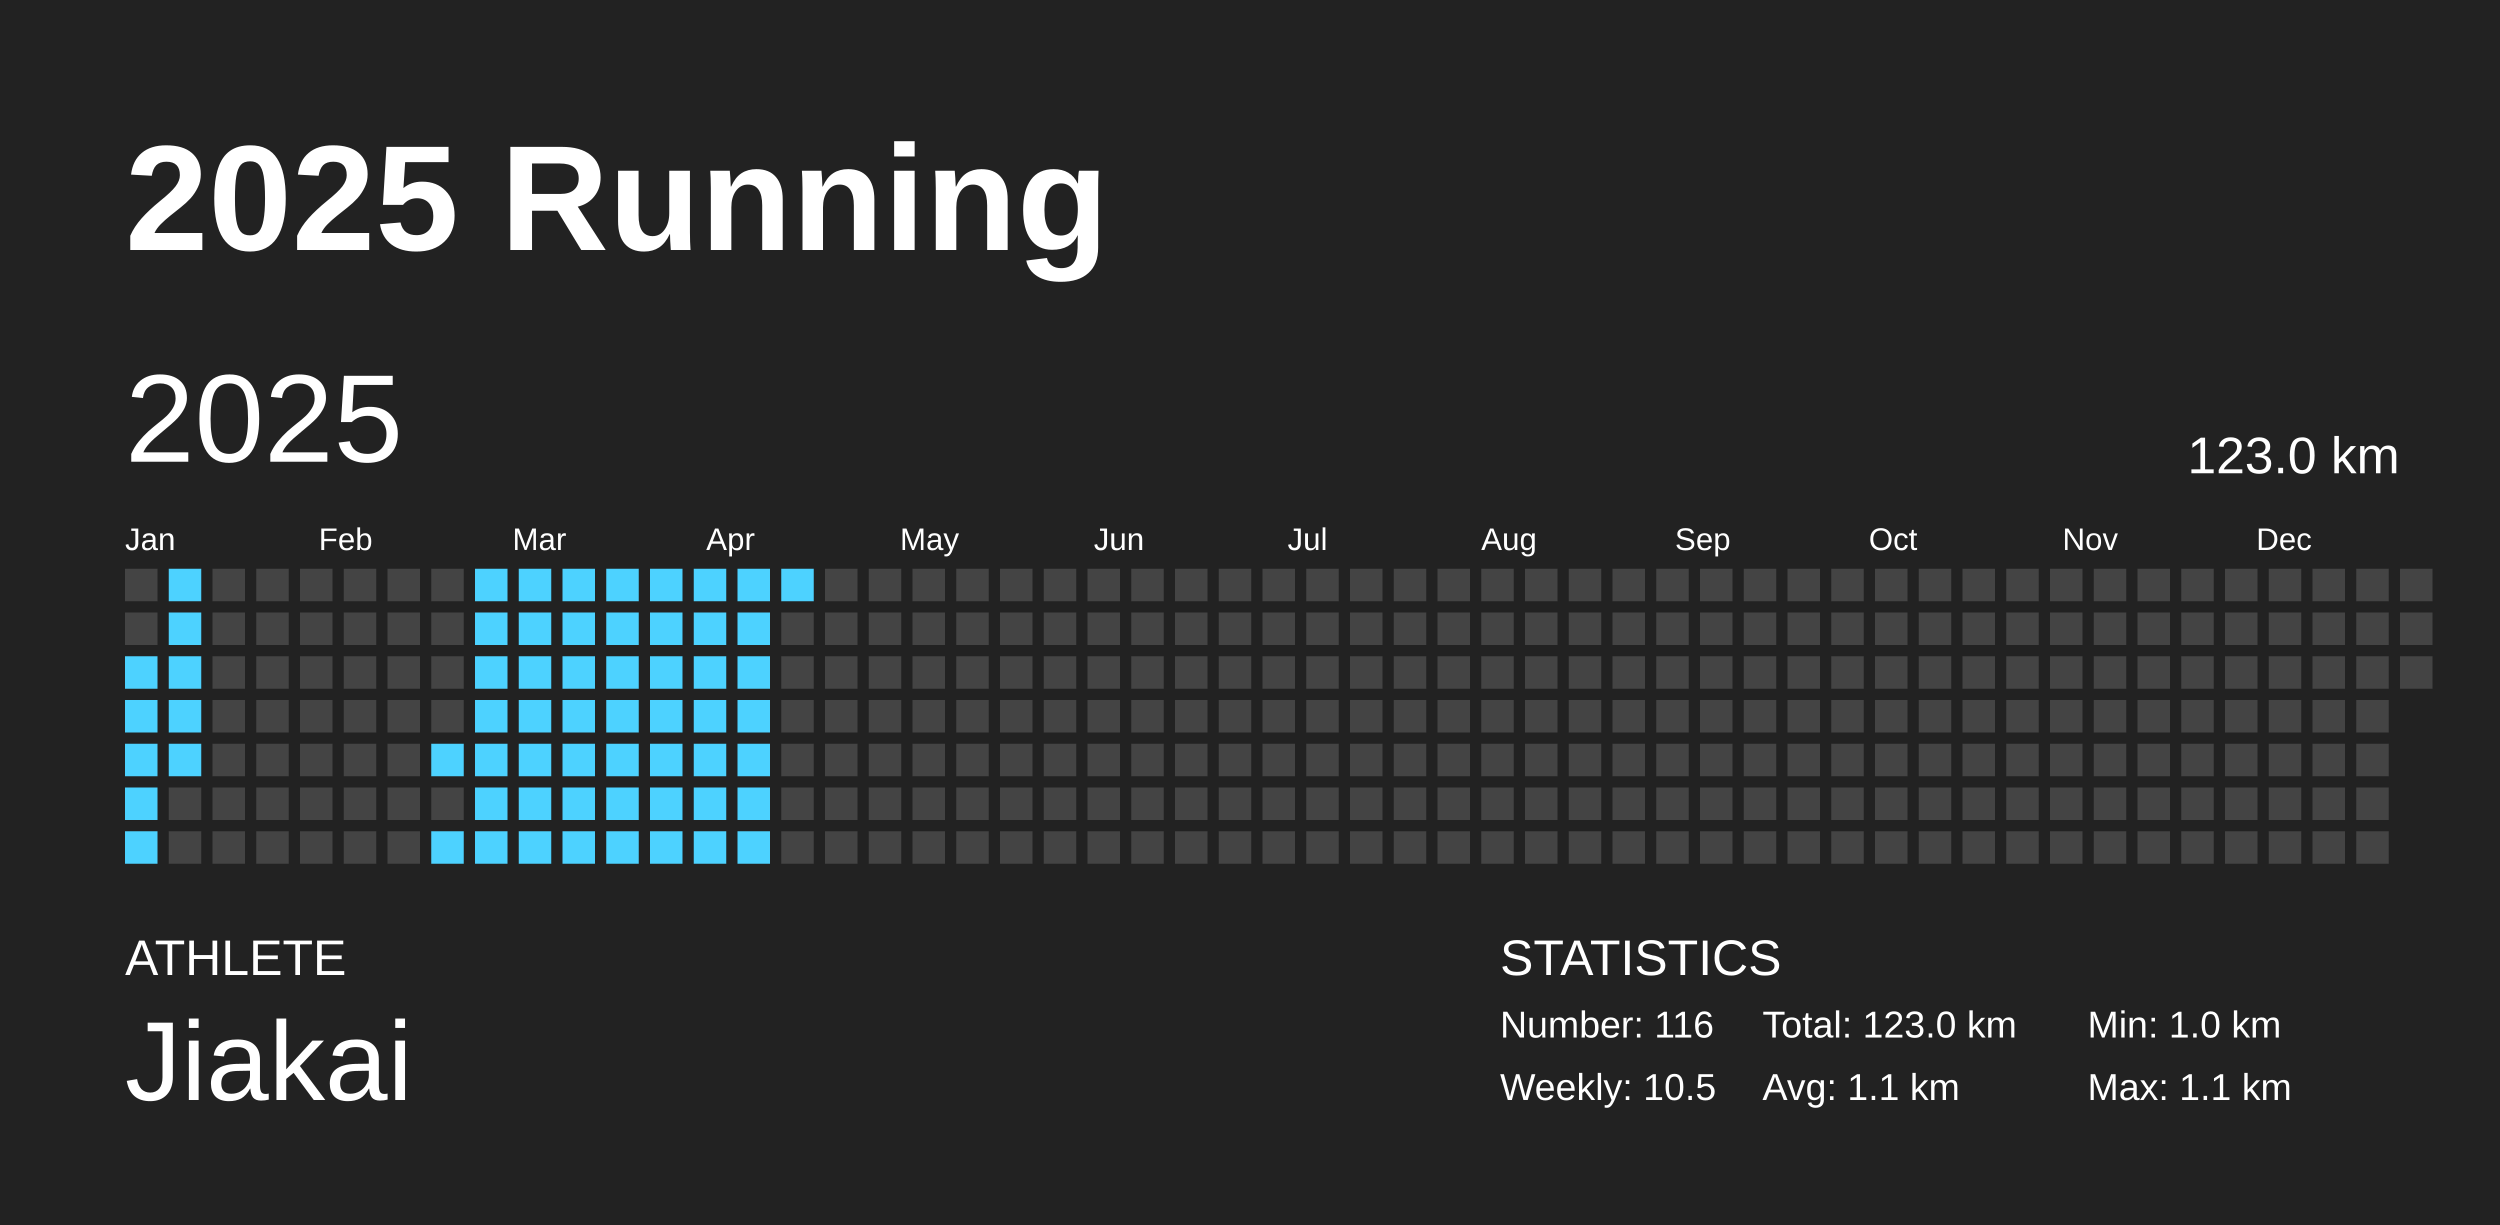
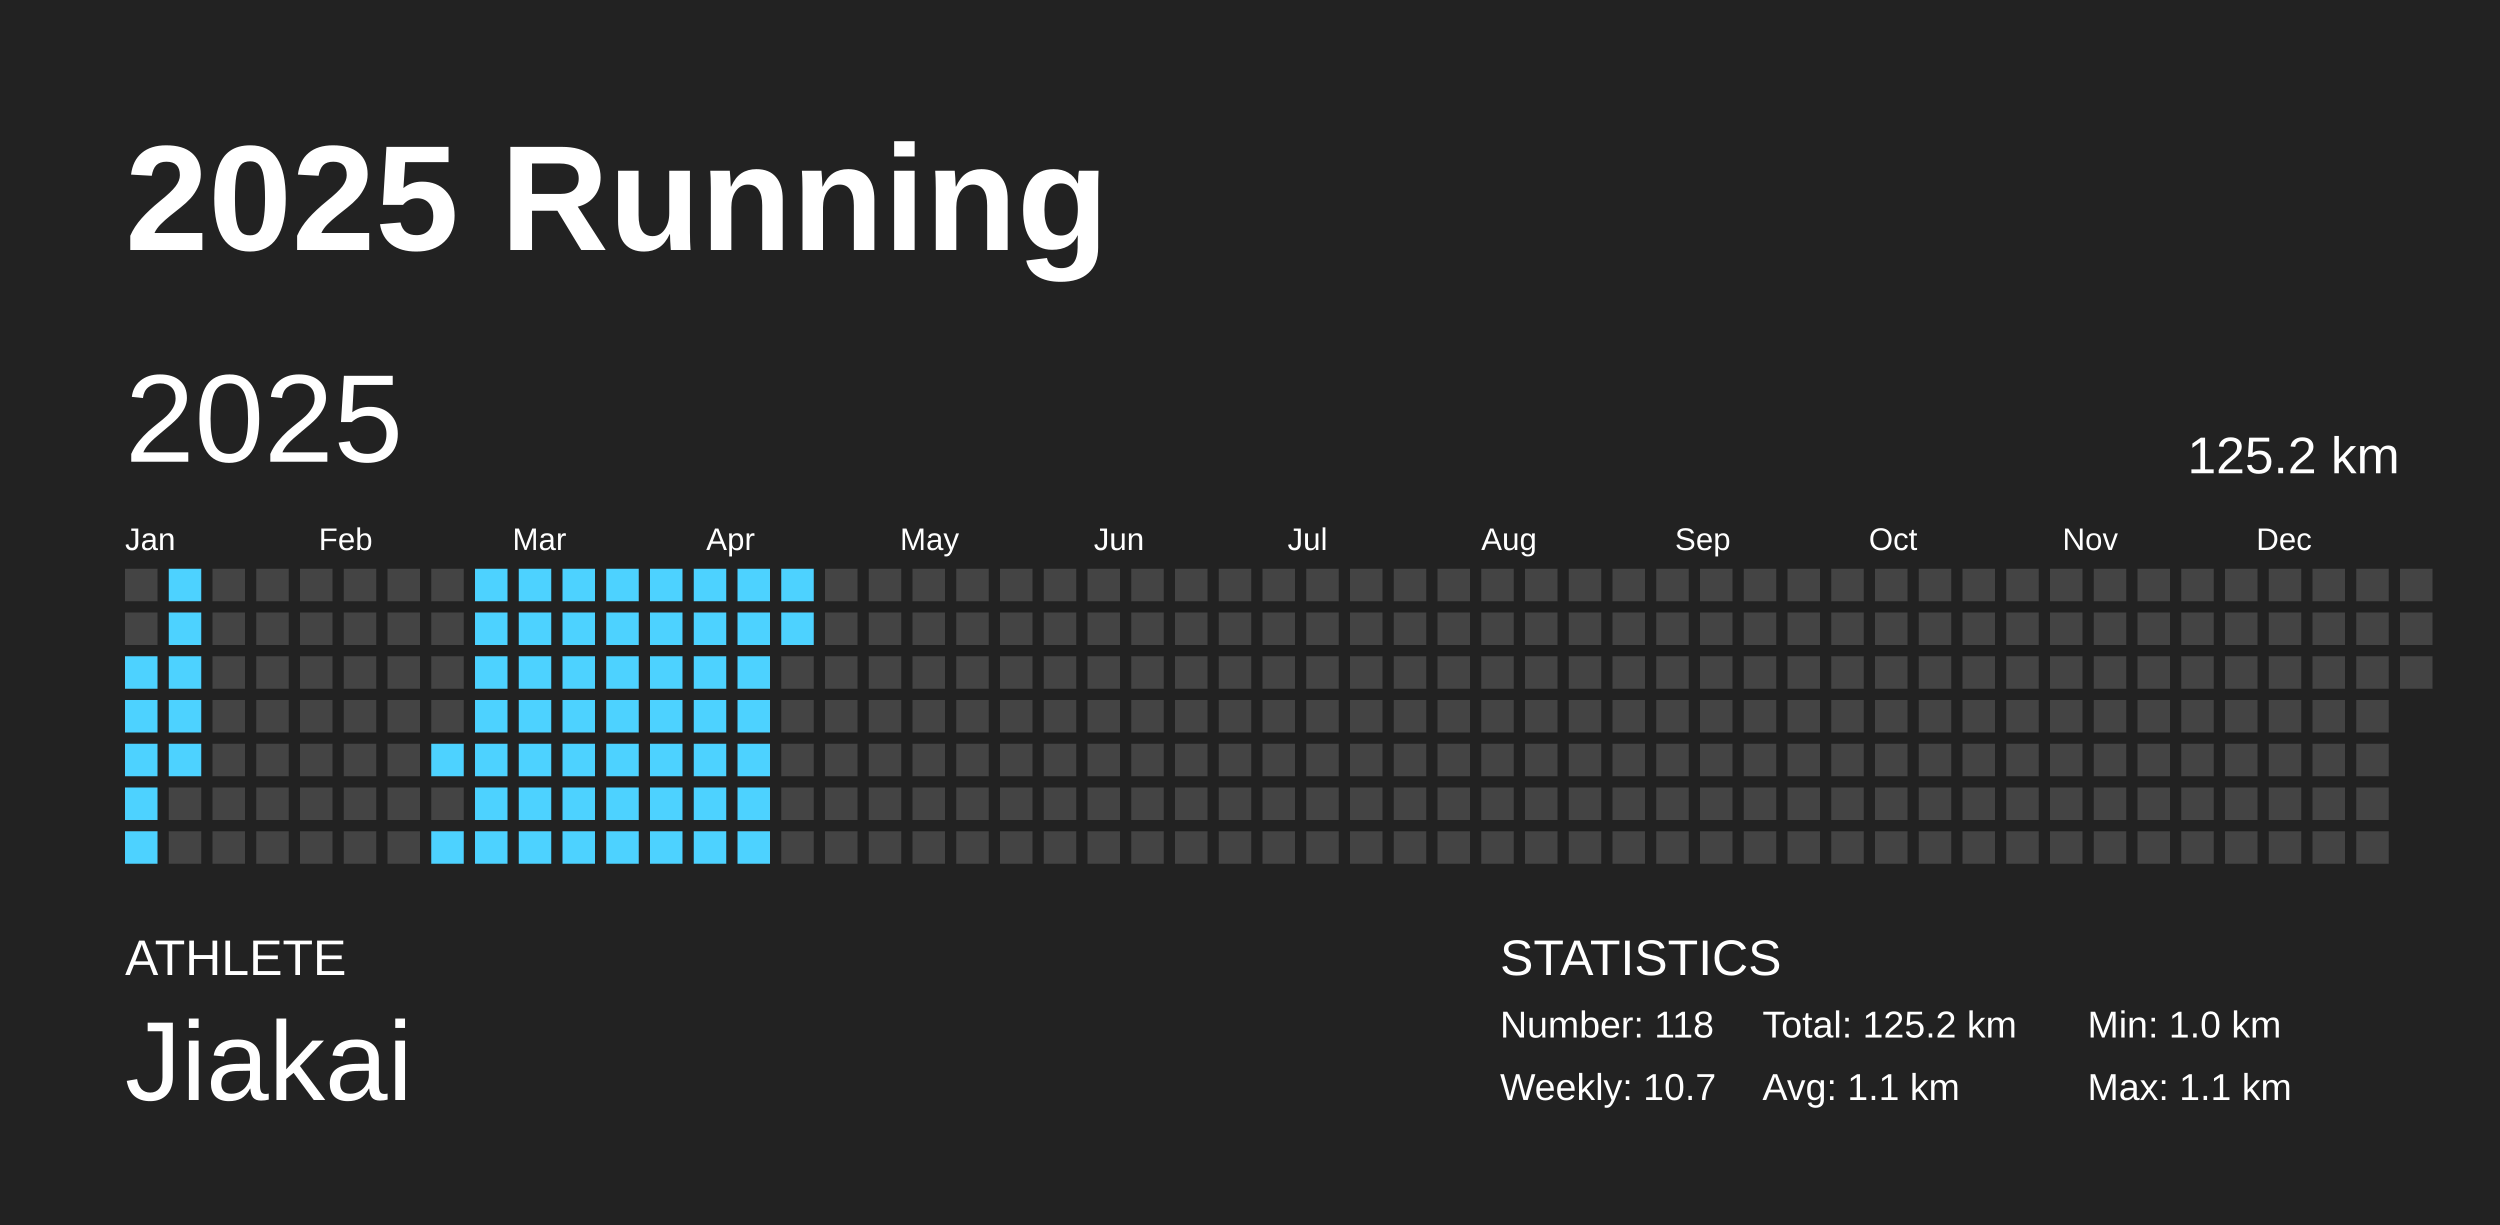
<svg xmlns="http://www.w3.org/2000/svg" baseProfile="full" height="98mm" version="1.1" viewBox="0,0,200,98" width="200mm">
  <defs />
  <rect fill="#222222" height="98" width="200" x="0" y="0" />
  <text fill="#FFFFFF" style="font-size:12px; font-family:Arial; font-weight:bold;" x="10" y="20">2025 Running</text>
  <text fill="#FFFFFF" style="font-size:4px; font-family:Arial" x="10" y="78">ATHLETE</text>
  <text fill="#FFFFFF" style="font-size:9px; font-family:Arial" x="10" y="88">Jiakai</text>
  <text fill="#FFFFFF" style="font-size:4px; font-family:Arial" x="120" y="78">STATISTICS</text>
-   <text fill="#FFFFFF" style="font-size:3px; font-family:Arial" x="120" y="83">Number: 116</text>
-   <text fill="#FFFFFF" style="font-size:3px; font-family:Arial" x="120" y="88">Weekly: 10.5</text>
-   <text fill="#FFFFFF" style="font-size:3px; font-family:Arial" x="141" y="83">Total: 123.0 km</text>
+   <text fill="#FFFFFF" style="font-size:3px; font-family:Arial" x="120" y="83">Number: 118</text>
+   <text fill="#FFFFFF" style="font-size:3px; font-family:Arial" x="120" y="88">Weekly: 10.7</text>
+   <text fill="#FFFFFF" style="font-size:3px; font-family:Arial" x="141" y="83">Total: 125.2 km</text>
  <text fill="#FFFFFF" style="font-size:3px; font-family:Arial" x="141" y="88">Avg: 1.1 km</text>
  <text fill="#FFFFFF" style="font-size:3px; font-family:Arial" x="167" y="83">Min: 1.0 km</text>
  <text fill="#FFFFFF" style="font-size:3px; font-family:Arial" x="167" y="88">Max: 1.1 km</text>
  <text dominant-baseline="hanging" fill="#FFFFFF" style="font-size:10.0px; font-family:Arial;" x="10" y="30">2025</text>
-   <text dominant-baseline="hanging" fill="#FFFFFF" style="font-size:4.125px; font-family:Arial;" x="175" y="35">123.0 km</text>
+   <text dominant-baseline="hanging" fill="#FFFFFF" style="font-size:4.125px; font-family:Arial;" x="175" y="35">125.2 km</text>
  <text fill="#FFFFFF" style="font-size:2.5px; font-family:Arial" x="10.0" y="44">Jan</text>
  <text fill="#FFFFFF" style="font-size:2.5px; font-family:Arial" x="25.5" y="44">Feb</text>
  <text fill="#FFFFFF" style="font-size:2.5px; font-family:Arial" x="41.0" y="44">Mar</text>
  <text fill="#FFFFFF" style="font-size:2.5px; font-family:Arial" x="56.5" y="44">Apr</text>
  <text fill="#FFFFFF" style="font-size:2.5px; font-family:Arial" x="72.0" y="44">May</text>
  <text fill="#FFFFFF" style="font-size:2.5px; font-family:Arial" x="87.5" y="44">Jun</text>
  <text fill="#FFFFFF" style="font-size:2.5px; font-family:Arial" x="103.0" y="44">Jul</text>
  <text fill="#FFFFFF" style="font-size:2.5px; font-family:Arial" x="118.5" y="44">Aug</text>
  <text fill="#FFFFFF" style="font-size:2.5px; font-family:Arial" x="134.0" y="44">Sep</text>
  <text fill="#FFFFFF" style="font-size:2.5px; font-family:Arial" x="149.5" y="44">Oct</text>
  <text fill="#FFFFFF" style="font-size:2.5px; font-family:Arial" x="165.0" y="44">Nov</text>
  <text fill="#FFFFFF" style="font-size:2.5px; font-family:Arial" x="180.5" y="44">Dec</text>
  <rect fill="#444444" height="2.6" width="2.6" x="10.0" y="45.5" />
  <rect fill="#444444" height="2.6" width="2.6" x="10.0" y="49.0" />
  <rect fill="#4dd2ff" height="2.6" width="2.6" x="10.0" y="52.5" />
  <rect fill="#4dd2ff" height="2.6" width="2.6" x="10.0" y="56.0" />
  <rect fill="#4dd2ff" height="2.6" width="2.6" x="10.0" y="59.5" />
  <rect fill="#4dd2ff" height="2.6" width="2.6" x="10.0" y="63.0" />
  <rect fill="#4dd2ff" height="2.6" width="2.6" x="10.0" y="66.5" />
  <rect fill="#4dd2ff" height="2.6" width="2.6" x="13.5" y="45.5" />
  <rect fill="#4dd2ff" height="2.6" width="2.6" x="13.5" y="49.0" />
  <rect fill="#4dd2ff" height="2.6" width="2.6" x="13.5" y="52.5" />
  <rect fill="#4dd2ff" height="2.6" width="2.6" x="13.5" y="56.0" />
  <rect fill="#4dd2ff" height="2.6" width="2.6" x="13.5" y="59.5" />
  <rect fill="#444444" height="2.6" width="2.6" x="13.5" y="63.0" />
  <rect fill="#444444" height="2.6" width="2.6" x="13.5" y="66.5" />
  <rect fill="#444444" height="2.6" width="2.6" x="17.0" y="45.5" />
  <rect fill="#444444" height="2.6" width="2.6" x="17.0" y="49.0" />
  <rect fill="#444444" height="2.6" width="2.6" x="17.0" y="52.5" />
  <rect fill="#444444" height="2.6" width="2.6" x="17.0" y="56.0" />
  <rect fill="#444444" height="2.6" width="2.6" x="17.0" y="59.5" />
  <rect fill="#444444" height="2.6" width="2.6" x="17.0" y="63.0" />
  <rect fill="#444444" height="2.6" width="2.6" x="17.0" y="66.5" />
  <rect fill="#444444" height="2.6" width="2.6" x="20.5" y="45.5" />
  <rect fill="#444444" height="2.6" width="2.6" x="20.5" y="49.0" />
  <rect fill="#444444" height="2.6" width="2.6" x="20.5" y="52.5" />
  <rect fill="#444444" height="2.6" width="2.6" x="20.5" y="56.0" />
  <rect fill="#444444" height="2.6" width="2.6" x="20.5" y="59.5" />
  <rect fill="#444444" height="2.6" width="2.6" x="20.5" y="63.0" />
  <rect fill="#444444" height="2.6" width="2.6" x="20.5" y="66.5" />
  <rect fill="#444444" height="2.6" width="2.6" x="24.0" y="45.5" />
  <rect fill="#444444" height="2.6" width="2.6" x="24.0" y="49.0" />
  <rect fill="#444444" height="2.6" width="2.6" x="24.0" y="52.5" />
  <rect fill="#444444" height="2.6" width="2.6" x="24.0" y="56.0" />
  <rect fill="#444444" height="2.6" width="2.6" x="24.0" y="59.5" />
  <rect fill="#444444" height="2.6" width="2.6" x="24.0" y="63.0" />
  <rect fill="#444444" height="2.6" width="2.6" x="24.0" y="66.5" />
  <rect fill="#444444" height="2.6" width="2.6" x="27.5" y="45.5" />
  <rect fill="#444444" height="2.6" width="2.6" x="27.5" y="49.0" />
  <rect fill="#444444" height="2.6" width="2.6" x="27.5" y="52.5" />
  <rect fill="#444444" height="2.6" width="2.6" x="27.5" y="56.0" />
  <rect fill="#444444" height="2.6" width="2.6" x="27.5" y="59.5" />
  <rect fill="#444444" height="2.6" width="2.6" x="27.5" y="63.0" />
  <rect fill="#444444" height="2.6" width="2.6" x="27.5" y="66.5" />
  <rect fill="#444444" height="2.6" width="2.6" x="31.0" y="45.5" />
  <rect fill="#444444" height="2.6" width="2.6" x="31.0" y="49.0" />
  <rect fill="#444444" height="2.6" width="2.6" x="31.0" y="52.5" />
  <rect fill="#444444" height="2.6" width="2.6" x="31.0" y="56.0" />
  <rect fill="#444444" height="2.6" width="2.6" x="31.0" y="59.5" />
  <rect fill="#444444" height="2.6" width="2.6" x="31.0" y="63.0" />
  <rect fill="#444444" height="2.6" width="2.6" x="31.0" y="66.5" />
  <rect fill="#444444" height="2.6" width="2.6" x="34.5" y="45.5" />
  <rect fill="#444444" height="2.6" width="2.6" x="34.5" y="49.0" />
  <rect fill="#444444" height="2.6" width="2.6" x="34.5" y="52.5" />
  <rect fill="#444444" height="2.6" width="2.6" x="34.5" y="56.0" />
  <rect fill="#4dd2ff" height="2.6" width="2.6" x="34.5" y="59.5" />
  <rect fill="#444444" height="2.6" width="2.6" x="34.5" y="63.0" />
  <rect fill="#4dd2ff" height="2.6" width="2.6" x="34.5" y="66.5" />
  <rect fill="#4dd2ff" height="2.6" width="2.6" x="38.0" y="45.5" />
  <rect fill="#4dd2ff" height="2.6" width="2.6" x="38.0" y="49.0" />
  <rect fill="#4dd2ff" height="2.6" width="2.6" x="38.0" y="52.5" />
  <rect fill="#4dd2ff" height="2.6" width="2.6" x="38.0" y="56.0" />
  <rect fill="#4dd2ff" height="2.6" width="2.6" x="38.0" y="59.5" />
  <rect fill="#4dd2ff" height="2.6" width="2.6" x="38.0" y="63.0" />
  <rect fill="#4dd2ff" height="2.6" width="2.6" x="38.0" y="66.5" />
  <rect fill="#4dd2ff" height="2.6" width="2.6" x="41.5" y="45.5" />
  <rect fill="#4dd2ff" height="2.6" width="2.6" x="41.5" y="49.0" />
  <rect fill="#4dd2ff" height="2.6" width="2.6" x="41.5" y="52.5" />
  <rect fill="#4dd2ff" height="2.6" width="2.6" x="41.5" y="56.0" />
  <rect fill="#4dd2ff" height="2.6" width="2.6" x="41.5" y="59.5" />
  <rect fill="#4dd2ff" height="2.6" width="2.6" x="41.5" y="63.0" />
  <rect fill="#4dd2ff" height="2.6" width="2.6" x="41.5" y="66.5" />
  <rect fill="#4dd2ff" height="2.6" width="2.6" x="45.0" y="45.5" />
  <rect fill="#4dd2ff" height="2.6" width="2.6" x="45.0" y="49.0" />
  <rect fill="#4dd2ff" height="2.6" width="2.6" x="45.0" y="52.5" />
  <rect fill="#4dd2ff" height="2.6" width="2.6" x="45.0" y="56.0" />
  <rect fill="#4dd2ff" height="2.6" width="2.6" x="45.0" y="59.5" />
  <rect fill="#4dd2ff" height="2.6" width="2.6" x="45.0" y="63.0" />
  <rect fill="#4dd2ff" height="2.6" width="2.6" x="45.0" y="66.5" />
  <rect fill="#4dd2ff" height="2.6" width="2.6" x="48.5" y="45.5" />
  <rect fill="#4dd2ff" height="2.6" width="2.6" x="48.5" y="49.0" />
  <rect fill="#4dd2ff" height="2.6" width="2.6" x="48.5" y="52.5" />
  <rect fill="#4dd2ff" height="2.6" width="2.6" x="48.5" y="56.0" />
  <rect fill="#4dd2ff" height="2.6" width="2.6" x="48.5" y="59.5" />
  <rect fill="#4dd2ff" height="2.6" width="2.6" x="48.5" y="63.0" />
  <rect fill="#4dd2ff" height="2.6" width="2.6" x="48.5" y="66.5" />
  <rect fill="#4dd2ff" height="2.6" width="2.6" x="52.0" y="45.5" />
  <rect fill="#4dd2ff" height="2.6" width="2.6" x="52.0" y="49.0" />
  <rect fill="#4dd2ff" height="2.6" width="2.6" x="52.0" y="52.5" />
  <rect fill="#4dd2ff" height="2.6" width="2.6" x="52.0" y="56.0" />
  <rect fill="#4dd2ff" height="2.6" width="2.6" x="52.0" y="59.5" />
  <rect fill="#4dd2ff" height="2.6" width="2.6" x="52.0" y="63.0" />
  <rect fill="#4dd2ff" height="2.6" width="2.6" x="52.0" y="66.5" />
  <rect fill="#4dd2ff" height="2.6" width="2.6" x="55.5" y="45.5" />
  <rect fill="#4dd2ff" height="2.6" width="2.6" x="55.5" y="49.0" />
  <rect fill="#4dd2ff" height="2.6" width="2.6" x="55.5" y="52.5" />
  <rect fill="#4dd2ff" height="2.6" width="2.6" x="55.5" y="56.0" />
  <rect fill="#4dd2ff" height="2.6" width="2.6" x="55.5" y="59.5" />
  <rect fill="#4dd2ff" height="2.6" width="2.6" x="55.5" y="63.0" />
  <rect fill="#4dd2ff" height="2.6" width="2.6" x="55.5" y="66.5" />
  <rect fill="#4dd2ff" height="2.6" width="2.6" x="59.0" y="45.5" />
  <rect fill="#4dd2ff" height="2.6" width="2.6" x="59.0" y="49.0" />
  <rect fill="#4dd2ff" height="2.6" width="2.6" x="59.0" y="52.5" />
  <rect fill="#4dd2ff" height="2.6" width="2.6" x="59.0" y="56.0" />
  <rect fill="#4dd2ff" height="2.6" width="2.6" x="59.0" y="59.5" />
  <rect fill="#4dd2ff" height="2.6" width="2.6" x="59.0" y="63.0" />
  <rect fill="#4dd2ff" height="2.6" width="2.6" x="59.0" y="66.5" />
  <rect fill="#4dd2ff" height="2.6" width="2.6" x="62.5" y="45.5" />
-   <rect fill="#444444" height="2.6" width="2.6" x="62.5" y="49.0" />
+   <rect fill="#4dd2ff" height="2.6" width="2.6" x="62.5" y="49.0" />
  <rect fill="#444444" height="2.6" width="2.6" x="62.5" y="52.5" />
  <rect fill="#444444" height="2.6" width="2.6" x="62.5" y="56.0" />
  <rect fill="#444444" height="2.6" width="2.6" x="62.5" y="59.5" />
  <rect fill="#444444" height="2.6" width="2.6" x="62.5" y="63.0" />
  <rect fill="#444444" height="2.6" width="2.6" x="62.5" y="66.5" />
  <rect fill="#444444" height="2.6" width="2.6" x="66.0" y="45.5" />
  <rect fill="#444444" height="2.6" width="2.6" x="66.0" y="49.0" />
  <rect fill="#444444" height="2.6" width="2.6" x="66.0" y="52.5" />
  <rect fill="#444444" height="2.6" width="2.6" x="66.0" y="56.0" />
  <rect fill="#444444" height="2.6" width="2.6" x="66.0" y="59.5" />
  <rect fill="#444444" height="2.6" width="2.6" x="66.0" y="63.0" />
  <rect fill="#444444" height="2.6" width="2.6" x="66.0" y="66.5" />
  <rect fill="#444444" height="2.6" width="2.6" x="69.5" y="45.5" />
  <rect fill="#444444" height="2.6" width="2.6" x="69.5" y="49.0" />
  <rect fill="#444444" height="2.6" width="2.6" x="69.5" y="52.5" />
  <rect fill="#444444" height="2.6" width="2.6" x="69.5" y="56.0" />
  <rect fill="#444444" height="2.6" width="2.6" x="69.5" y="59.5" />
  <rect fill="#444444" height="2.6" width="2.6" x="69.5" y="63.0" />
  <rect fill="#444444" height="2.6" width="2.6" x="69.5" y="66.5" />
  <rect fill="#444444" height="2.6" width="2.6" x="73.0" y="45.5" />
  <rect fill="#444444" height="2.6" width="2.6" x="73.0" y="49.0" />
  <rect fill="#444444" height="2.6" width="2.6" x="73.0" y="52.5" />
  <rect fill="#444444" height="2.6" width="2.6" x="73.0" y="56.0" />
  <rect fill="#444444" height="2.6" width="2.6" x="73.0" y="59.5" />
  <rect fill="#444444" height="2.6" width="2.6" x="73.0" y="63.0" />
  <rect fill="#444444" height="2.6" width="2.6" x="73.0" y="66.5" />
  <rect fill="#444444" height="2.6" width="2.6" x="76.5" y="45.5" />
  <rect fill="#444444" height="2.6" width="2.6" x="76.5" y="49.0" />
  <rect fill="#444444" height="2.6" width="2.6" x="76.5" y="52.5" />
  <rect fill="#444444" height="2.6" width="2.6" x="76.5" y="56.0" />
  <rect fill="#444444" height="2.6" width="2.6" x="76.5" y="59.5" />
  <rect fill="#444444" height="2.6" width="2.6" x="76.5" y="63.0" />
  <rect fill="#444444" height="2.6" width="2.6" x="76.5" y="66.5" />
  <rect fill="#444444" height="2.6" width="2.6" x="80.0" y="45.5" />
  <rect fill="#444444" height="2.6" width="2.6" x="80.0" y="49.0" />
  <rect fill="#444444" height="2.6" width="2.6" x="80.0" y="52.5" />
  <rect fill="#444444" height="2.6" width="2.6" x="80.0" y="56.0" />
  <rect fill="#444444" height="2.6" width="2.6" x="80.0" y="59.5" />
  <rect fill="#444444" height="2.6" width="2.6" x="80.0" y="63.0" />
  <rect fill="#444444" height="2.6" width="2.6" x="80.0" y="66.5" />
  <rect fill="#444444" height="2.6" width="2.6" x="83.5" y="45.5" />
  <rect fill="#444444" height="2.6" width="2.6" x="83.5" y="49.0" />
  <rect fill="#444444" height="2.6" width="2.6" x="83.5" y="52.5" />
  <rect fill="#444444" height="2.6" width="2.6" x="83.5" y="56.0" />
  <rect fill="#444444" height="2.6" width="2.6" x="83.5" y="59.5" />
  <rect fill="#444444" height="2.6" width="2.6" x="83.5" y="63.0" />
  <rect fill="#444444" height="2.6" width="2.6" x="83.5" y="66.5" />
  <rect fill="#444444" height="2.6" width="2.6" x="87.0" y="45.5" />
  <rect fill="#444444" height="2.6" width="2.6" x="87.0" y="49.0" />
  <rect fill="#444444" height="2.6" width="2.6" x="87.0" y="52.5" />
  <rect fill="#444444" height="2.6" width="2.6" x="87.0" y="56.0" />
  <rect fill="#444444" height="2.6" width="2.6" x="87.0" y="59.5" />
  <rect fill="#444444" height="2.6" width="2.6" x="87.0" y="63.0" />
  <rect fill="#444444" height="2.6" width="2.6" x="87.0" y="66.5" />
  <rect fill="#444444" height="2.6" width="2.6" x="90.5" y="45.5" />
  <rect fill="#444444" height="2.6" width="2.6" x="90.5" y="49.0" />
  <rect fill="#444444" height="2.6" width="2.6" x="90.5" y="52.5" />
  <rect fill="#444444" height="2.6" width="2.6" x="90.5" y="56.0" />
  <rect fill="#444444" height="2.6" width="2.6" x="90.5" y="59.5" />
  <rect fill="#444444" height="2.6" width="2.6" x="90.5" y="63.0" />
  <rect fill="#444444" height="2.6" width="2.6" x="90.5" y="66.5" />
  <rect fill="#444444" height="2.6" width="2.6" x="94.0" y="45.5" />
  <rect fill="#444444" height="2.6" width="2.6" x="94.0" y="49.0" />
  <rect fill="#444444" height="2.6" width="2.6" x="94.0" y="52.5" />
  <rect fill="#444444" height="2.6" width="2.6" x="94.0" y="56.0" />
  <rect fill="#444444" height="2.6" width="2.6" x="94.0" y="59.5" />
  <rect fill="#444444" height="2.6" width="2.6" x="94.0" y="63.0" />
  <rect fill="#444444" height="2.6" width="2.6" x="94.0" y="66.5" />
  <rect fill="#444444" height="2.6" width="2.6" x="97.5" y="45.5" />
  <rect fill="#444444" height="2.6" width="2.6" x="97.5" y="49.0" />
  <rect fill="#444444" height="2.6" width="2.6" x="97.5" y="52.5" />
  <rect fill="#444444" height="2.6" width="2.6" x="97.5" y="56.0" />
  <rect fill="#444444" height="2.6" width="2.6" x="97.5" y="59.5" />
  <rect fill="#444444" height="2.6" width="2.6" x="97.5" y="63.0" />
  <rect fill="#444444" height="2.6" width="2.6" x="97.5" y="66.5" />
  <rect fill="#444444" height="2.6" width="2.6" x="101.0" y="45.5" />
  <rect fill="#444444" height="2.6" width="2.6" x="101.0" y="49.0" />
  <rect fill="#444444" height="2.6" width="2.6" x="101.0" y="52.5" />
  <rect fill="#444444" height="2.6" width="2.6" x="101.0" y="56.0" />
  <rect fill="#444444" height="2.6" width="2.6" x="101.0" y="59.5" />
  <rect fill="#444444" height="2.6" width="2.6" x="101.0" y="63.0" />
  <rect fill="#444444" height="2.6" width="2.6" x="101.0" y="66.5" />
  <rect fill="#444444" height="2.6" width="2.6" x="104.5" y="45.5" />
  <rect fill="#444444" height="2.6" width="2.6" x="104.5" y="49.0" />
  <rect fill="#444444" height="2.6" width="2.6" x="104.5" y="52.5" />
  <rect fill="#444444" height="2.6" width="2.6" x="104.5" y="56.0" />
  <rect fill="#444444" height="2.6" width="2.6" x="104.5" y="59.5" />
  <rect fill="#444444" height="2.6" width="2.6" x="104.5" y="63.0" />
  <rect fill="#444444" height="2.6" width="2.6" x="104.5" y="66.5" />
  <rect fill="#444444" height="2.6" width="2.6" x="108.0" y="45.5" />
  <rect fill="#444444" height="2.6" width="2.6" x="108.0" y="49.0" />
  <rect fill="#444444" height="2.6" width="2.6" x="108.0" y="52.5" />
  <rect fill="#444444" height="2.6" width="2.6" x="108.0" y="56.0" />
  <rect fill="#444444" height="2.6" width="2.6" x="108.0" y="59.5" />
  <rect fill="#444444" height="2.6" width="2.6" x="108.0" y="63.0" />
  <rect fill="#444444" height="2.6" width="2.6" x="108.0" y="66.5" />
  <rect fill="#444444" height="2.6" width="2.6" x="111.5" y="45.5" />
  <rect fill="#444444" height="2.6" width="2.6" x="111.5" y="49.0" />
  <rect fill="#444444" height="2.6" width="2.6" x="111.5" y="52.5" />
  <rect fill="#444444" height="2.6" width="2.6" x="111.5" y="56.0" />
  <rect fill="#444444" height="2.6" width="2.6" x="111.5" y="59.5" />
  <rect fill="#444444" height="2.6" width="2.6" x="111.5" y="63.0" />
  <rect fill="#444444" height="2.6" width="2.6" x="111.5" y="66.5" />
  <rect fill="#444444" height="2.6" width="2.6" x="115.0" y="45.5" />
  <rect fill="#444444" height="2.6" width="2.6" x="115.0" y="49.0" />
  <rect fill="#444444" height="2.6" width="2.6" x="115.0" y="52.5" />
  <rect fill="#444444" height="2.6" width="2.6" x="115.0" y="56.0" />
  <rect fill="#444444" height="2.6" width="2.6" x="115.0" y="59.5" />
  <rect fill="#444444" height="2.6" width="2.6" x="115.0" y="63.0" />
  <rect fill="#444444" height="2.6" width="2.6" x="115.0" y="66.5" />
  <rect fill="#444444" height="2.6" width="2.6" x="118.5" y="45.5" />
  <rect fill="#444444" height="2.6" width="2.6" x="118.5" y="49.0" />
  <rect fill="#444444" height="2.6" width="2.6" x="118.5" y="52.5" />
  <rect fill="#444444" height="2.6" width="2.6" x="118.5" y="56.0" />
  <rect fill="#444444" height="2.6" width="2.6" x="118.5" y="59.5" />
  <rect fill="#444444" height="2.6" width="2.6" x="118.5" y="63.0" />
  <rect fill="#444444" height="2.6" width="2.6" x="118.5" y="66.5" />
  <rect fill="#444444" height="2.6" width="2.6" x="122.0" y="45.5" />
  <rect fill="#444444" height="2.6" width="2.6" x="122.0" y="49.0" />
  <rect fill="#444444" height="2.6" width="2.6" x="122.0" y="52.5" />
  <rect fill="#444444" height="2.6" width="2.6" x="122.0" y="56.0" />
  <rect fill="#444444" height="2.6" width="2.6" x="122.0" y="59.5" />
  <rect fill="#444444" height="2.6" width="2.6" x="122.0" y="63.0" />
  <rect fill="#444444" height="2.6" width="2.6" x="122.0" y="66.5" />
  <rect fill="#444444" height="2.6" width="2.6" x="125.5" y="45.5" />
  <rect fill="#444444" height="2.6" width="2.6" x="125.5" y="49.0" />
  <rect fill="#444444" height="2.6" width="2.6" x="125.5" y="52.5" />
  <rect fill="#444444" height="2.6" width="2.6" x="125.5" y="56.0" />
  <rect fill="#444444" height="2.6" width="2.6" x="125.5" y="59.5" />
  <rect fill="#444444" height="2.6" width="2.6" x="125.5" y="63.0" />
  <rect fill="#444444" height="2.6" width="2.6" x="125.5" y="66.5" />
  <rect fill="#444444" height="2.6" width="2.6" x="129.0" y="45.5" />
  <rect fill="#444444" height="2.6" width="2.6" x="129.0" y="49.0" />
  <rect fill="#444444" height="2.6" width="2.6" x="129.0" y="52.5" />
  <rect fill="#444444" height="2.6" width="2.6" x="129.0" y="56.0" />
  <rect fill="#444444" height="2.6" width="2.6" x="129.0" y="59.5" />
  <rect fill="#444444" height="2.6" width="2.6" x="129.0" y="63.0" />
  <rect fill="#444444" height="2.6" width="2.6" x="129.0" y="66.5" />
  <rect fill="#444444" height="2.6" width="2.6" x="132.5" y="45.5" />
  <rect fill="#444444" height="2.6" width="2.6" x="132.5" y="49.0" />
  <rect fill="#444444" height="2.6" width="2.6" x="132.5" y="52.5" />
  <rect fill="#444444" height="2.6" width="2.6" x="132.5" y="56.0" />
  <rect fill="#444444" height="2.6" width="2.6" x="132.5" y="59.5" />
  <rect fill="#444444" height="2.6" width="2.6" x="132.5" y="63.0" />
  <rect fill="#444444" height="2.6" width="2.6" x="132.5" y="66.5" />
  <rect fill="#444444" height="2.6" width="2.6" x="136.0" y="45.5" />
  <rect fill="#444444" height="2.6" width="2.6" x="136.0" y="49.0" />
  <rect fill="#444444" height="2.6" width="2.6" x="136.0" y="52.5" />
  <rect fill="#444444" height="2.6" width="2.6" x="136.0" y="56.0" />
  <rect fill="#444444" height="2.6" width="2.6" x="136.0" y="59.5" />
  <rect fill="#444444" height="2.6" width="2.6" x="136.0" y="63.0" />
  <rect fill="#444444" height="2.6" width="2.6" x="136.0" y="66.5" />
  <rect fill="#444444" height="2.6" width="2.6" x="139.5" y="45.5" />
  <rect fill="#444444" height="2.6" width="2.6" x="139.5" y="49.0" />
  <rect fill="#444444" height="2.6" width="2.6" x="139.5" y="52.5" />
  <rect fill="#444444" height="2.6" width="2.6" x="139.5" y="56.0" />
  <rect fill="#444444" height="2.6" width="2.6" x="139.5" y="59.5" />
  <rect fill="#444444" height="2.6" width="2.6" x="139.5" y="63.0" />
  <rect fill="#444444" height="2.6" width="2.6" x="139.5" y="66.5" />
  <rect fill="#444444" height="2.6" width="2.6" x="143.0" y="45.5" />
  <rect fill="#444444" height="2.6" width="2.6" x="143.0" y="49.0" />
  <rect fill="#444444" height="2.6" width="2.6" x="143.0" y="52.5" />
  <rect fill="#444444" height="2.6" width="2.6" x="143.0" y="56.0" />
  <rect fill="#444444" height="2.6" width="2.6" x="143.0" y="59.5" />
  <rect fill="#444444" height="2.6" width="2.6" x="143.0" y="63.0" />
  <rect fill="#444444" height="2.6" width="2.6" x="143.0" y="66.5" />
  <rect fill="#444444" height="2.6" width="2.6" x="146.5" y="45.5" />
  <rect fill="#444444" height="2.6" width="2.6" x="146.5" y="49.0" />
  <rect fill="#444444" height="2.6" width="2.6" x="146.5" y="52.5" />
  <rect fill="#444444" height="2.6" width="2.6" x="146.5" y="56.0" />
  <rect fill="#444444" height="2.6" width="2.6" x="146.5" y="59.5" />
  <rect fill="#444444" height="2.6" width="2.6" x="146.5" y="63.0" />
  <rect fill="#444444" height="2.6" width="2.6" x="146.5" y="66.5" />
  <rect fill="#444444" height="2.6" width="2.6" x="150.0" y="45.5" />
  <rect fill="#444444" height="2.6" width="2.6" x="150.0" y="49.0" />
  <rect fill="#444444" height="2.6" width="2.6" x="150.0" y="52.5" />
  <rect fill="#444444" height="2.6" width="2.6" x="150.0" y="56.0" />
  <rect fill="#444444" height="2.6" width="2.6" x="150.0" y="59.5" />
  <rect fill="#444444" height="2.6" width="2.6" x="150.0" y="63.0" />
  <rect fill="#444444" height="2.6" width="2.6" x="150.0" y="66.5" />
  <rect fill="#444444" height="2.6" width="2.6" x="153.5" y="45.5" />
  <rect fill="#444444" height="2.6" width="2.6" x="153.5" y="49.0" />
  <rect fill="#444444" height="2.6" width="2.6" x="153.5" y="52.5" />
  <rect fill="#444444" height="2.6" width="2.6" x="153.5" y="56.0" />
  <rect fill="#444444" height="2.6" width="2.6" x="153.5" y="59.5" />
  <rect fill="#444444" height="2.6" width="2.6" x="153.5" y="63.0" />
  <rect fill="#444444" height="2.6" width="2.6" x="153.5" y="66.5" />
  <rect fill="#444444" height="2.6" width="2.6" x="157.0" y="45.5" />
  <rect fill="#444444" height="2.6" width="2.6" x="157.0" y="49.0" />
  <rect fill="#444444" height="2.6" width="2.6" x="157.0" y="52.5" />
  <rect fill="#444444" height="2.6" width="2.6" x="157.0" y="56.0" />
  <rect fill="#444444" height="2.6" width="2.6" x="157.0" y="59.5" />
  <rect fill="#444444" height="2.6" width="2.6" x="157.0" y="63.0" />
  <rect fill="#444444" height="2.6" width="2.6" x="157.0" y="66.5" />
  <rect fill="#444444" height="2.6" width="2.6" x="160.5" y="45.5" />
  <rect fill="#444444" height="2.6" width="2.6" x="160.5" y="49.0" />
  <rect fill="#444444" height="2.6" width="2.6" x="160.5" y="52.5" />
  <rect fill="#444444" height="2.6" width="2.6" x="160.5" y="56.0" />
  <rect fill="#444444" height="2.6" width="2.6" x="160.5" y="59.5" />
  <rect fill="#444444" height="2.6" width="2.6" x="160.5" y="63.0" />
  <rect fill="#444444" height="2.6" width="2.6" x="160.5" y="66.5" />
  <rect fill="#444444" height="2.6" width="2.6" x="164.0" y="45.5" />
  <rect fill="#444444" height="2.6" width="2.6" x="164.0" y="49.0" />
  <rect fill="#444444" height="2.6" width="2.6" x="164.0" y="52.5" />
  <rect fill="#444444" height="2.6" width="2.6" x="164.0" y="56.0" />
  <rect fill="#444444" height="2.6" width="2.6" x="164.0" y="59.5" />
  <rect fill="#444444" height="2.6" width="2.6" x="164.0" y="63.0" />
  <rect fill="#444444" height="2.6" width="2.6" x="164.0" y="66.5" />
  <rect fill="#444444" height="2.6" width="2.6" x="167.5" y="45.5" />
  <rect fill="#444444" height="2.6" width="2.6" x="167.5" y="49.0" />
  <rect fill="#444444" height="2.6" width="2.6" x="167.5" y="52.5" />
  <rect fill="#444444" height="2.6" width="2.6" x="167.5" y="56.0" />
  <rect fill="#444444" height="2.6" width="2.6" x="167.5" y="59.5" />
  <rect fill="#444444" height="2.6" width="2.6" x="167.5" y="63.0" />
  <rect fill="#444444" height="2.6" width="2.6" x="167.5" y="66.5" />
  <rect fill="#444444" height="2.6" width="2.6" x="171.0" y="45.5" />
  <rect fill="#444444" height="2.6" width="2.6" x="171.0" y="49.0" />
  <rect fill="#444444" height="2.6" width="2.6" x="171.0" y="52.5" />
  <rect fill="#444444" height="2.6" width="2.6" x="171.0" y="56.0" />
  <rect fill="#444444" height="2.6" width="2.6" x="171.0" y="59.5" />
  <rect fill="#444444" height="2.6" width="2.6" x="171.0" y="63.0" />
  <rect fill="#444444" height="2.6" width="2.6" x="171.0" y="66.5" />
  <rect fill="#444444" height="2.6" width="2.6" x="174.5" y="45.5" />
  <rect fill="#444444" height="2.6" width="2.6" x="174.5" y="49.0" />
  <rect fill="#444444" height="2.6" width="2.6" x="174.5" y="52.5" />
  <rect fill="#444444" height="2.6" width="2.6" x="174.5" y="56.0" />
  <rect fill="#444444" height="2.6" width="2.6" x="174.5" y="59.5" />
  <rect fill="#444444" height="2.6" width="2.6" x="174.5" y="63.0" />
  <rect fill="#444444" height="2.6" width="2.6" x="174.5" y="66.5" />
  <rect fill="#444444" height="2.6" width="2.6" x="178.0" y="45.5" />
  <rect fill="#444444" height="2.6" width="2.6" x="178.0" y="49.0" />
  <rect fill="#444444" height="2.6" width="2.6" x="178.0" y="52.5" />
  <rect fill="#444444" height="2.6" width="2.6" x="178.0" y="56.0" />
  <rect fill="#444444" height="2.6" width="2.6" x="178.0" y="59.5" />
  <rect fill="#444444" height="2.6" width="2.6" x="178.0" y="63.0" />
  <rect fill="#444444" height="2.6" width="2.6" x="178.0" y="66.5" />
  <rect fill="#444444" height="2.6" width="2.6" x="181.5" y="45.5" />
  <rect fill="#444444" height="2.6" width="2.6" x="181.5" y="49.0" />
  <rect fill="#444444" height="2.6" width="2.6" x="181.5" y="52.5" />
  <rect fill="#444444" height="2.6" width="2.6" x="181.5" y="56.0" />
  <rect fill="#444444" height="2.6" width="2.6" x="181.5" y="59.5" />
  <rect fill="#444444" height="2.6" width="2.6" x="181.5" y="63.0" />
  <rect fill="#444444" height="2.6" width="2.6" x="181.5" y="66.5" />
  <rect fill="#444444" height="2.6" width="2.6" x="185.0" y="45.5" />
  <rect fill="#444444" height="2.6" width="2.6" x="185.0" y="49.0" />
  <rect fill="#444444" height="2.6" width="2.6" x="185.0" y="52.5" />
  <rect fill="#444444" height="2.6" width="2.6" x="185.0" y="56.0" />
  <rect fill="#444444" height="2.6" width="2.6" x="185.0" y="59.5" />
  <rect fill="#444444" height="2.6" width="2.6" x="185.0" y="63.0" />
  <rect fill="#444444" height="2.6" width="2.6" x="185.0" y="66.5" />
  <rect fill="#444444" height="2.6" width="2.6" x="188.5" y="45.5" />
  <rect fill="#444444" height="2.6" width="2.6" x="188.5" y="49.0" />
  <rect fill="#444444" height="2.6" width="2.6" x="188.5" y="52.5" />
  <rect fill="#444444" height="2.6" width="2.6" x="188.5" y="56.0" />
  <rect fill="#444444" height="2.6" width="2.6" x="188.5" y="59.5" />
  <rect fill="#444444" height="2.6" width="2.6" x="188.5" y="63.0" />
  <rect fill="#444444" height="2.6" width="2.6" x="188.5" y="66.5" />
  <rect fill="#444444" height="2.6" width="2.6" x="192.0" y="45.5" />
  <rect fill="#444444" height="2.6" width="2.6" x="192.0" y="49.0" />
  <rect fill="#444444" height="2.6" width="2.6" x="192.0" y="52.5" />
</svg>
